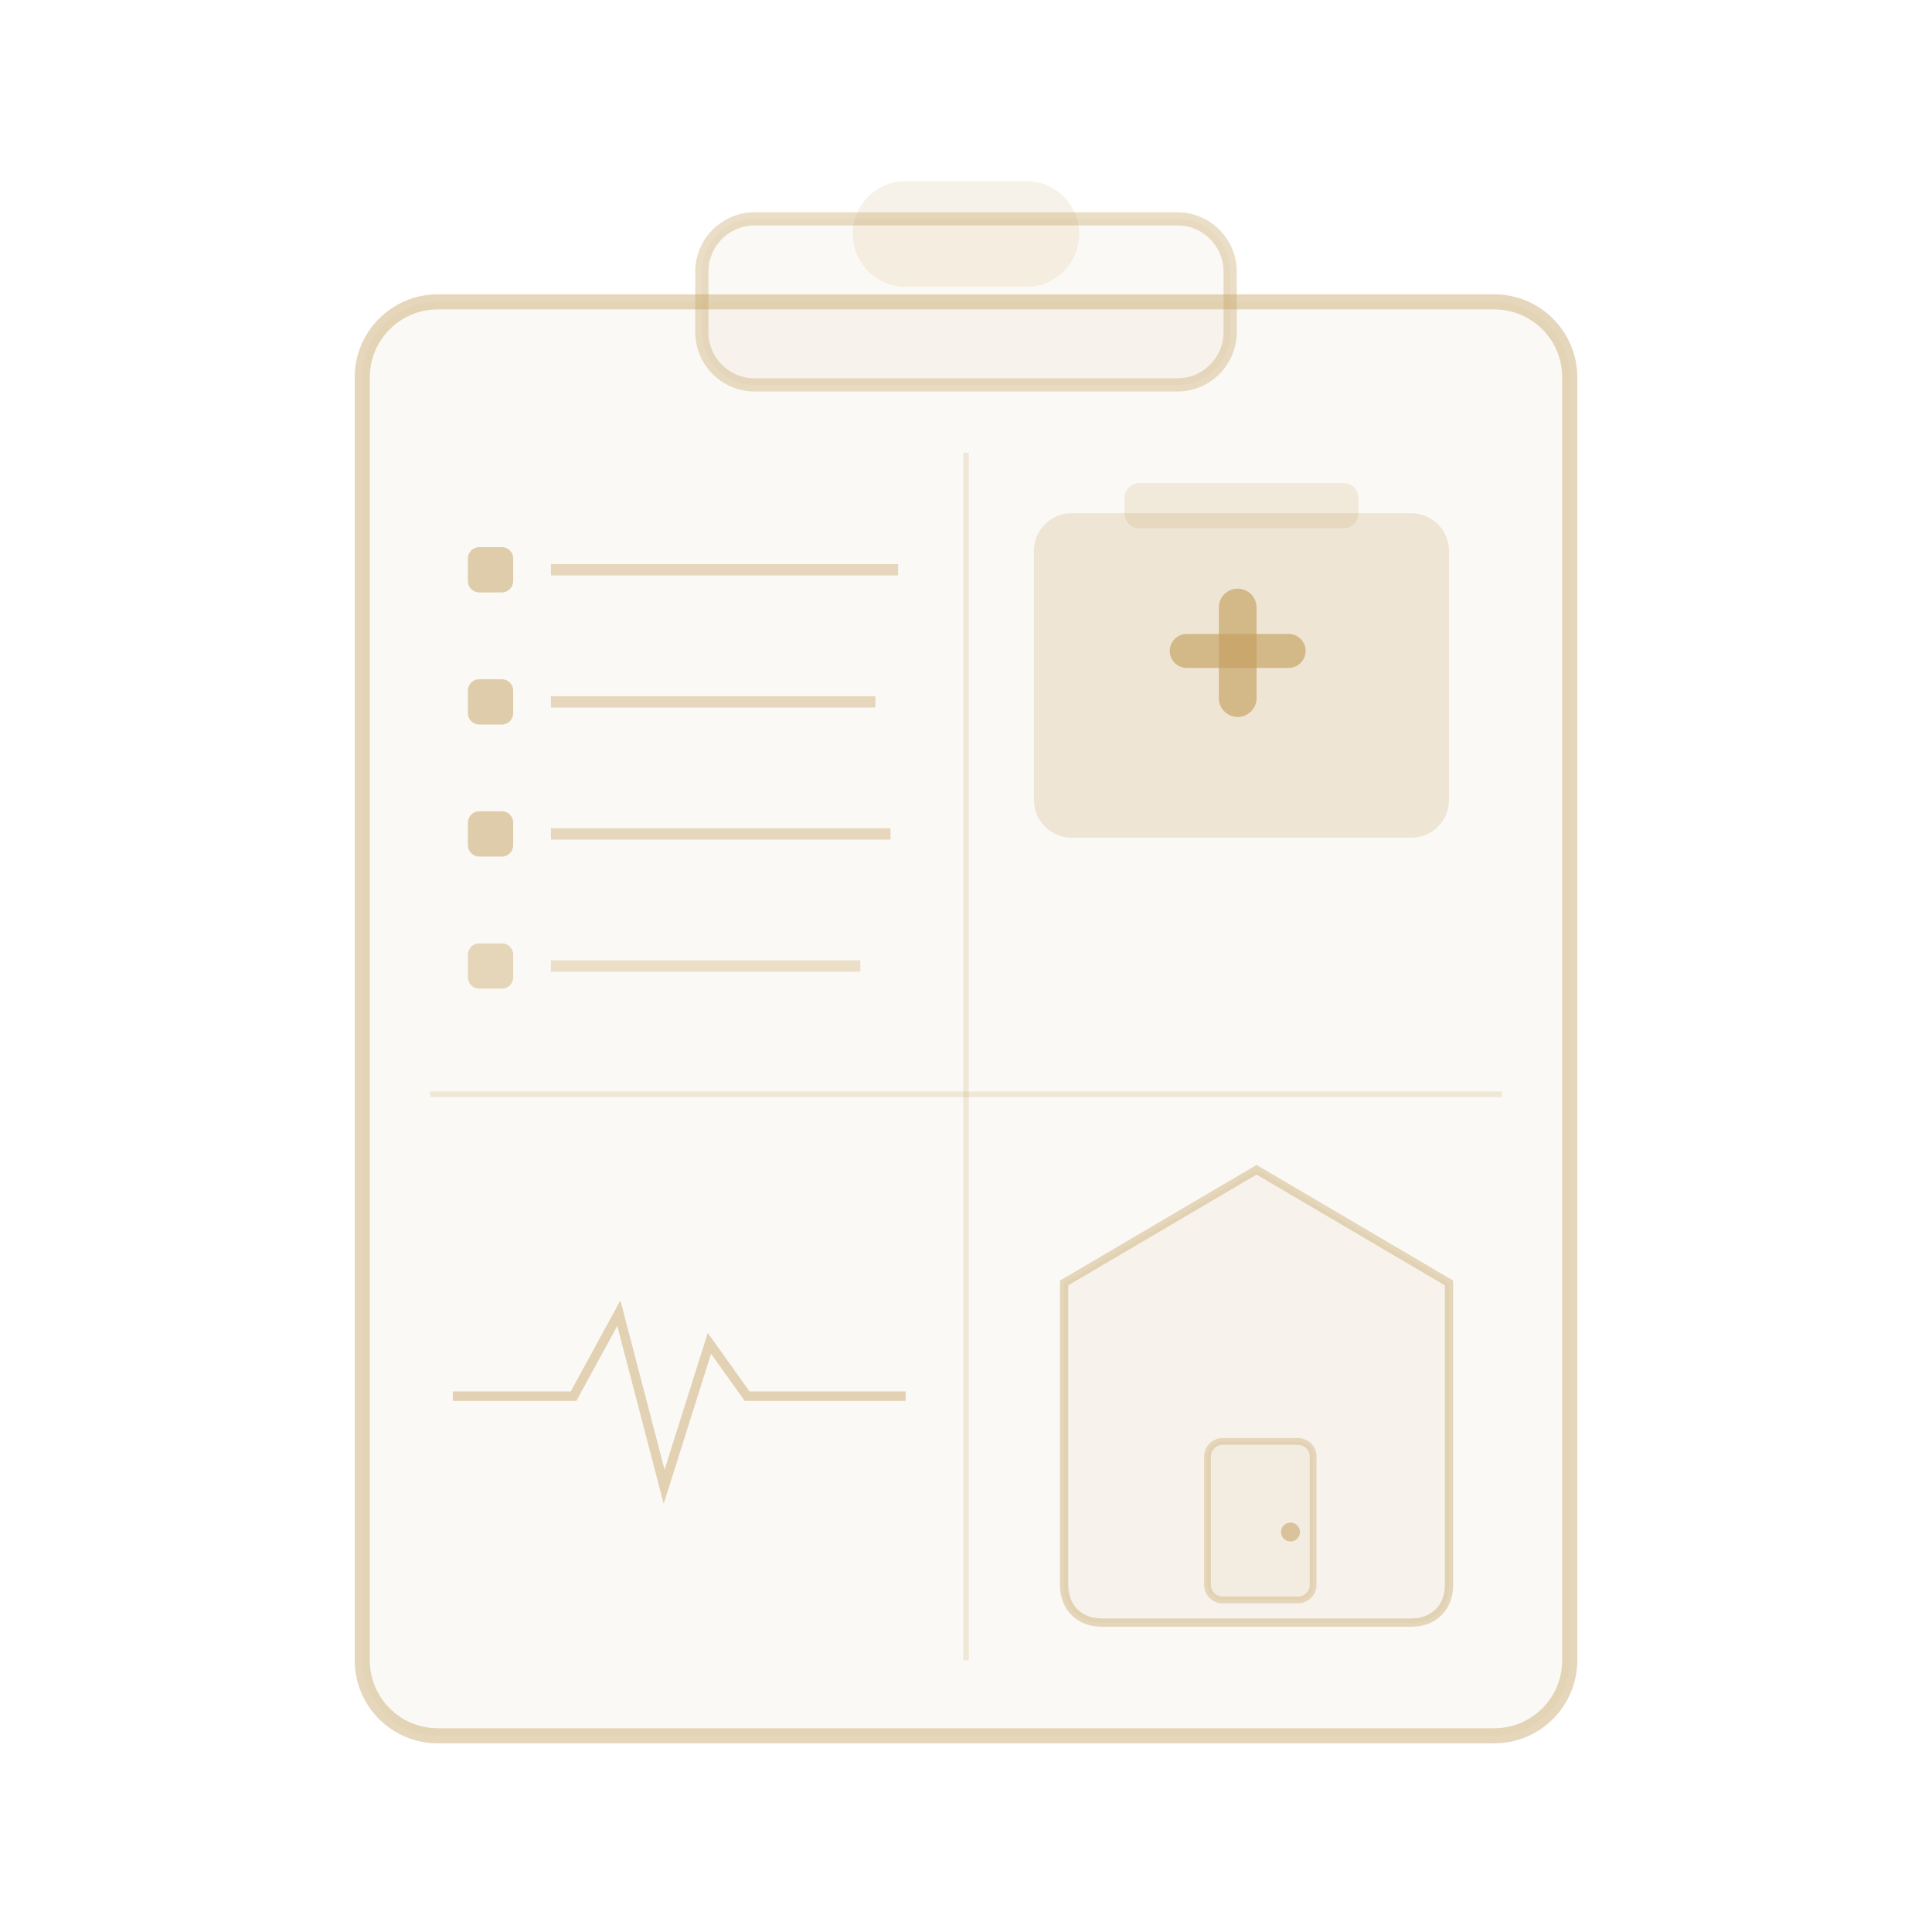
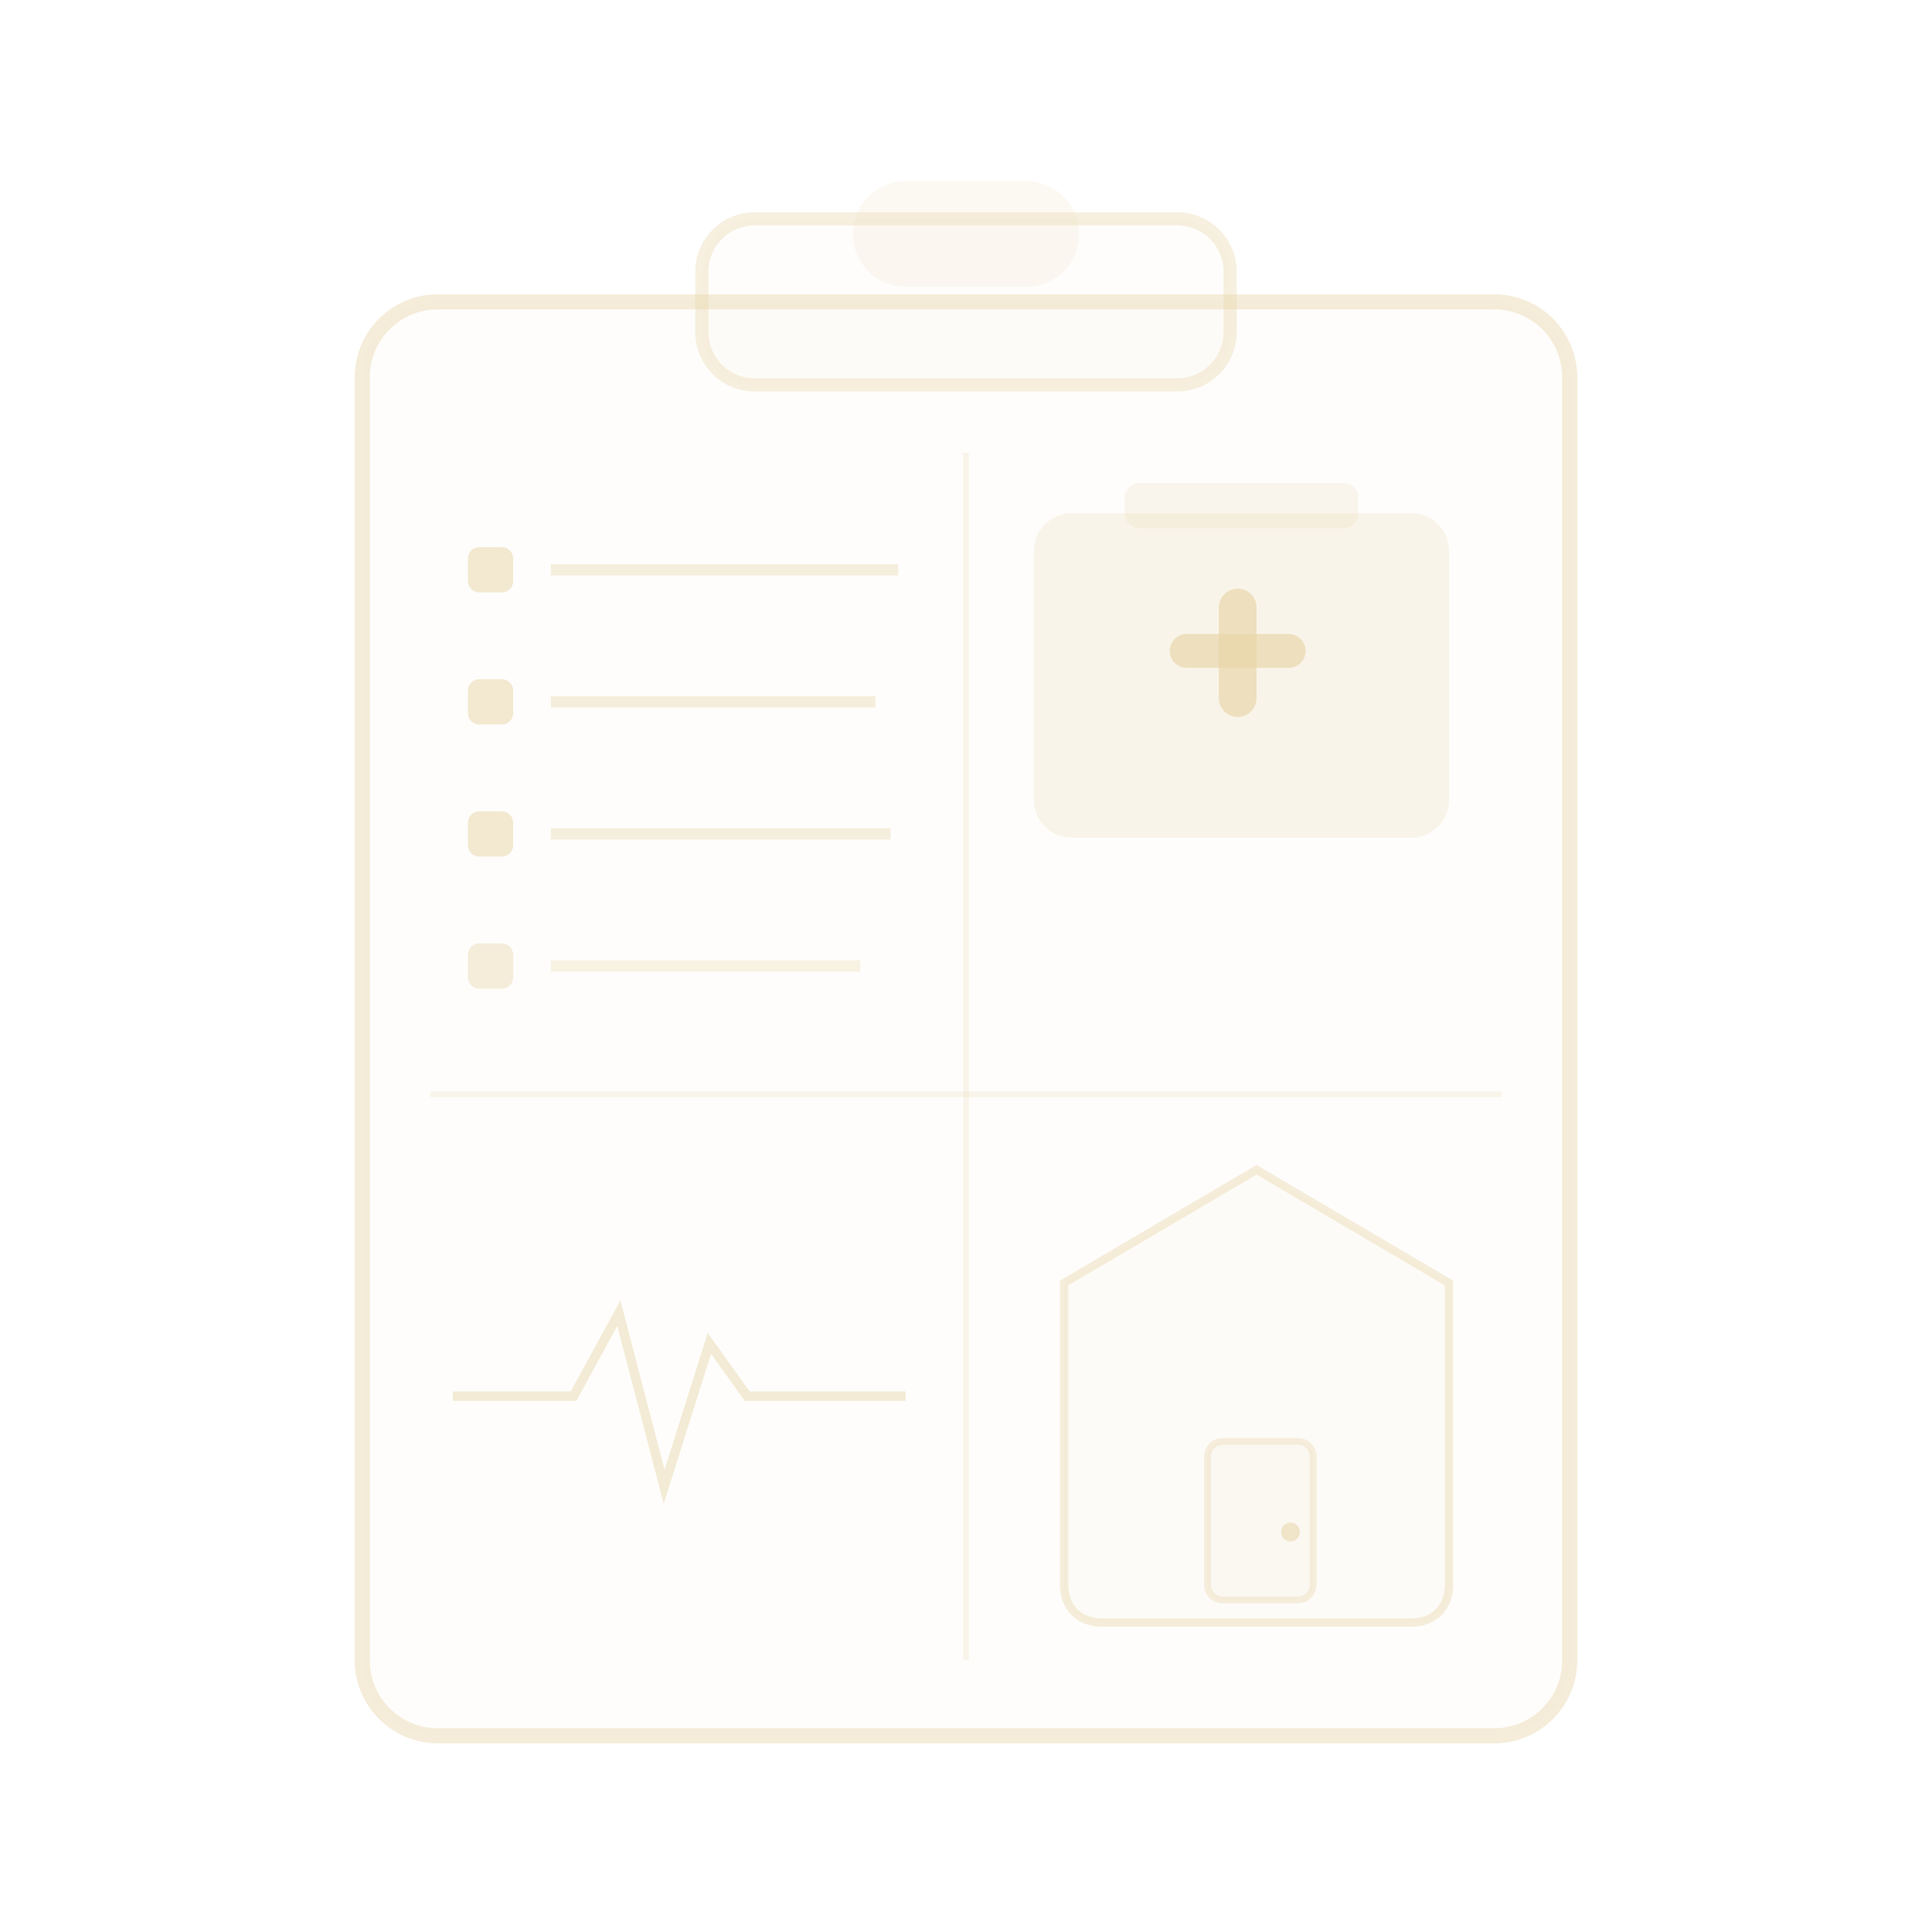
<svg xmlns="http://www.w3.org/2000/svg" viewBox="0 0 512 512">
-   <rect x="96" y="80" width="320" height="380" rx="20" fill="rgba(196,160,96,.06)" stroke="#c4a060" stroke-width="4" stroke-opacity=".42" />
-   <rect x="186" y="58" width="140" height="44" rx="14" fill="rgba(196,160,96,.06)" stroke="#c4a060" stroke-width="3.5" stroke-opacity=".35" />
-   <rect x="226" y="48" width="60" height="28" rx="14" fill="#c4a060" opacity=".14" />
-   <line x1="256" y1="120" x2="256" y2="440" stroke="#c4a060" stroke-width="1.5" stroke-opacity=".2" />
-   <line x1="114" y1="290" x2="398" y2="290" stroke="#c4a060" stroke-width="1.5" stroke-opacity=".2" />
-   <rect x="124" y="145" width="12" height="12" rx="3" fill="#c4a060" opacity=".5" />
-   <line x1="146" y1="151" x2="238" y2="151" stroke="#c4a060" stroke-width="3" stroke-opacity=".38" />
-   <rect x="124" y="180" width="12" height="12" rx="3" fill="#c4a060" opacity=".5" />
-   <line x1="146" y1="186" x2="232" y2="186" stroke="#c4a060" stroke-width="3" stroke-opacity=".38" />
-   <rect x="124" y="215" width="12" height="12" rx="3" fill="#c4a060" opacity=".5" />
-   <line x1="146" y1="221" x2="236" y2="221" stroke="#c4a060" stroke-width="3" stroke-opacity=".38" />
-   <rect x="124" y="250" width="12" height="12" rx="3" fill="#c4a060" opacity=".4" />
-   <line x1="146" y1="256" x2="228" y2="256" stroke="#c4a060" stroke-width="3" stroke-opacity=".3" />
-   <rect x="274" y="136" width="110" height="86" rx="10" fill="#c4a060" opacity=".22" />
-   <rect x="298" y="128" width="62" height="12" rx="4" fill="#c4a060" opacity=".18" />
-   <rect x="310" y="168" width="36" height="9" rx="4.5" fill="#c4a060" opacity=".65" />
-   <rect x="323" y="156" width="10" height="34" rx="5" fill="#c4a060" opacity=".65" />
-   <polyline points="120,370 152,370 164,348 176,394 188,356 198,370 240,370" fill="none" stroke="#c4a060" stroke-width="2.5" stroke-opacity=".45" />
-   <path d="M333,310 L384,340 L384,420 C384,426 380,430 374,430 L292,430 C286,430 282,426 282,420 L282,340 Z" fill="rgba(196,160,96,.06)" stroke="#c4a060" stroke-width="2.2" stroke-opacity=".4" />
-   <rect x="320" y="382" width="28" height="42" rx="4" fill="rgba(196,160,96,.08)" stroke="#c4a060" stroke-width="1.8" stroke-opacity=".35" />
-   <circle cx="342" cy="406" r="2.5" fill="#c4a060" opacity=".55" />
+   <rect x="96" y="80" width="320" height="380" rx="20" fill="rgba(232,213,168,.05)" stroke="#e8d5a8" stroke-width="4" stroke-opacity=".42" />
+   <rect x="186" y="58" width="140" height="44" rx="14" fill="rgba(232,213,168,.05)" stroke="#e8d5a8" stroke-width="3.5" stroke-opacity=".35" />
+   <rect x="226" y="48" width="60" height="28" rx="14" fill="#e8d5a8" opacity=".14" />
+   <line x1="256" y1="120" x2="256" y2="440" stroke="#e8d5a8" stroke-width="1.5" stroke-opacity=".2" />
+   <line x1="114" y1="290" x2="398" y2="290" stroke="#e8d5a8" stroke-width="1.5" stroke-opacity=".2" />
+   <rect x="124" y="145" width="12" height="12" rx="3" fill="#e8d5a8" opacity=".5" />
+   <line x1="146" y1="151" x2="238" y2="151" stroke="#e8d5a8" stroke-width="3" stroke-opacity=".38" />
+   <rect x="124" y="180" width="12" height="12" rx="3" fill="#e8d5a8" opacity=".5" />
+   <line x1="146" y1="186" x2="232" y2="186" stroke="#e8d5a8" stroke-width="3" stroke-opacity=".38" />
+   <rect x="124" y="215" width="12" height="12" rx="3" fill="#e8d5a8" opacity=".5" />
+   <line x1="146" y1="221" x2="236" y2="221" stroke="#e8d5a8" stroke-width="3" stroke-opacity=".38" />
+   <rect x="124" y="250" width="12" height="12" rx="3" fill="#e8d5a8" opacity=".4" />
+   <line x1="146" y1="256" x2="228" y2="256" stroke="#e8d5a8" stroke-width="3" stroke-opacity=".3" />
+   <rect x="274" y="136" width="110" height="86" rx="10" fill="#e8d5a8" opacity=".22" />
+   <rect x="298" y="128" width="62" height="12" rx="4" fill="#e8d5a8" opacity=".18" />
+   <rect x="310" y="168" width="36" height="9" rx="4.5" fill="#e8d5a8" opacity=".65" />
+   <rect x="323" y="156" width="10" height="34" rx="5" fill="#e8d5a8" opacity=".65" />
+   <polyline points="120,370 152,370 164,348 176,394 188,356 198,370 240,370" fill="none" stroke="#e8d5a8" stroke-width="2.5" stroke-opacity=".45" />
+   <path d="M333,310 L384,340 L384,420 C384,426 380,430 374,430 L292,430 C286,430 282,426 282,420 L282,340 Z" fill="rgba(232,213,168,.05)" stroke="#e8d5a8" stroke-width="2.2" stroke-opacity=".4" />
+   <rect x="320" y="382" width="28" height="42" rx="4" fill="rgba(232,213,168,.06)" stroke="#e8d5a8" stroke-width="1.8" stroke-opacity=".35" />
+   <circle cx="342" cy="406" r="2.5" fill="#e8d5a8" opacity=".55" />
</svg>
